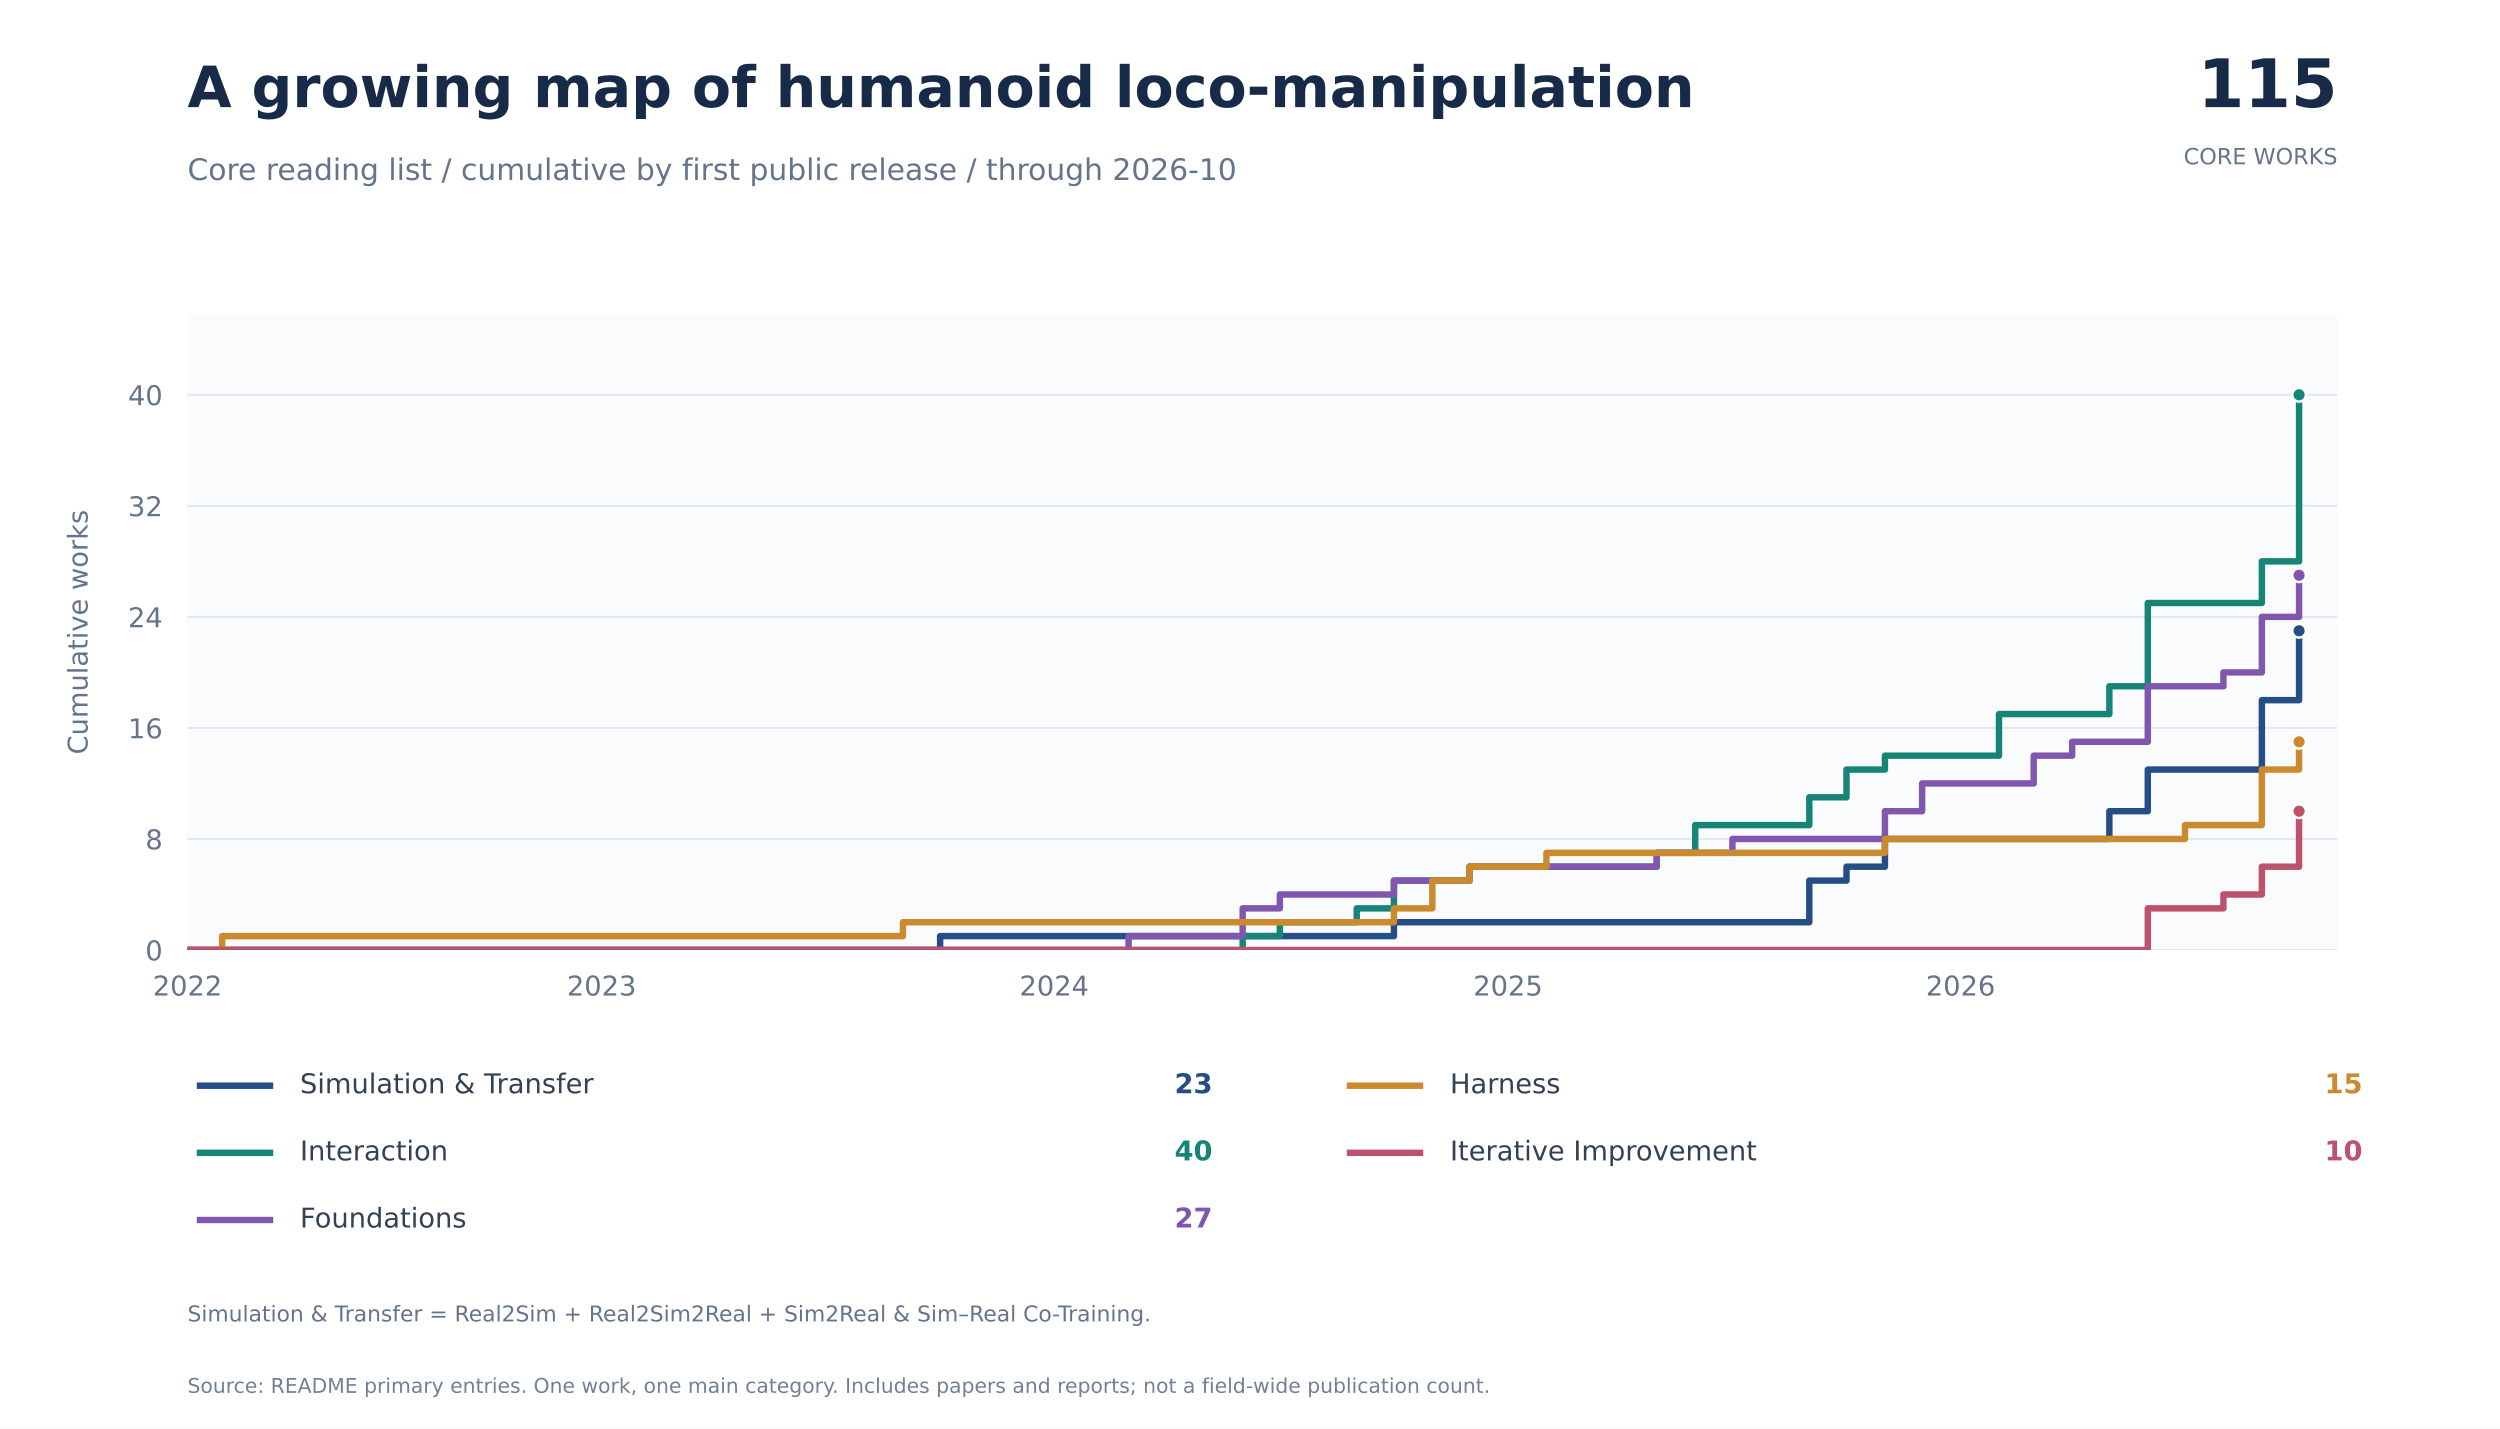
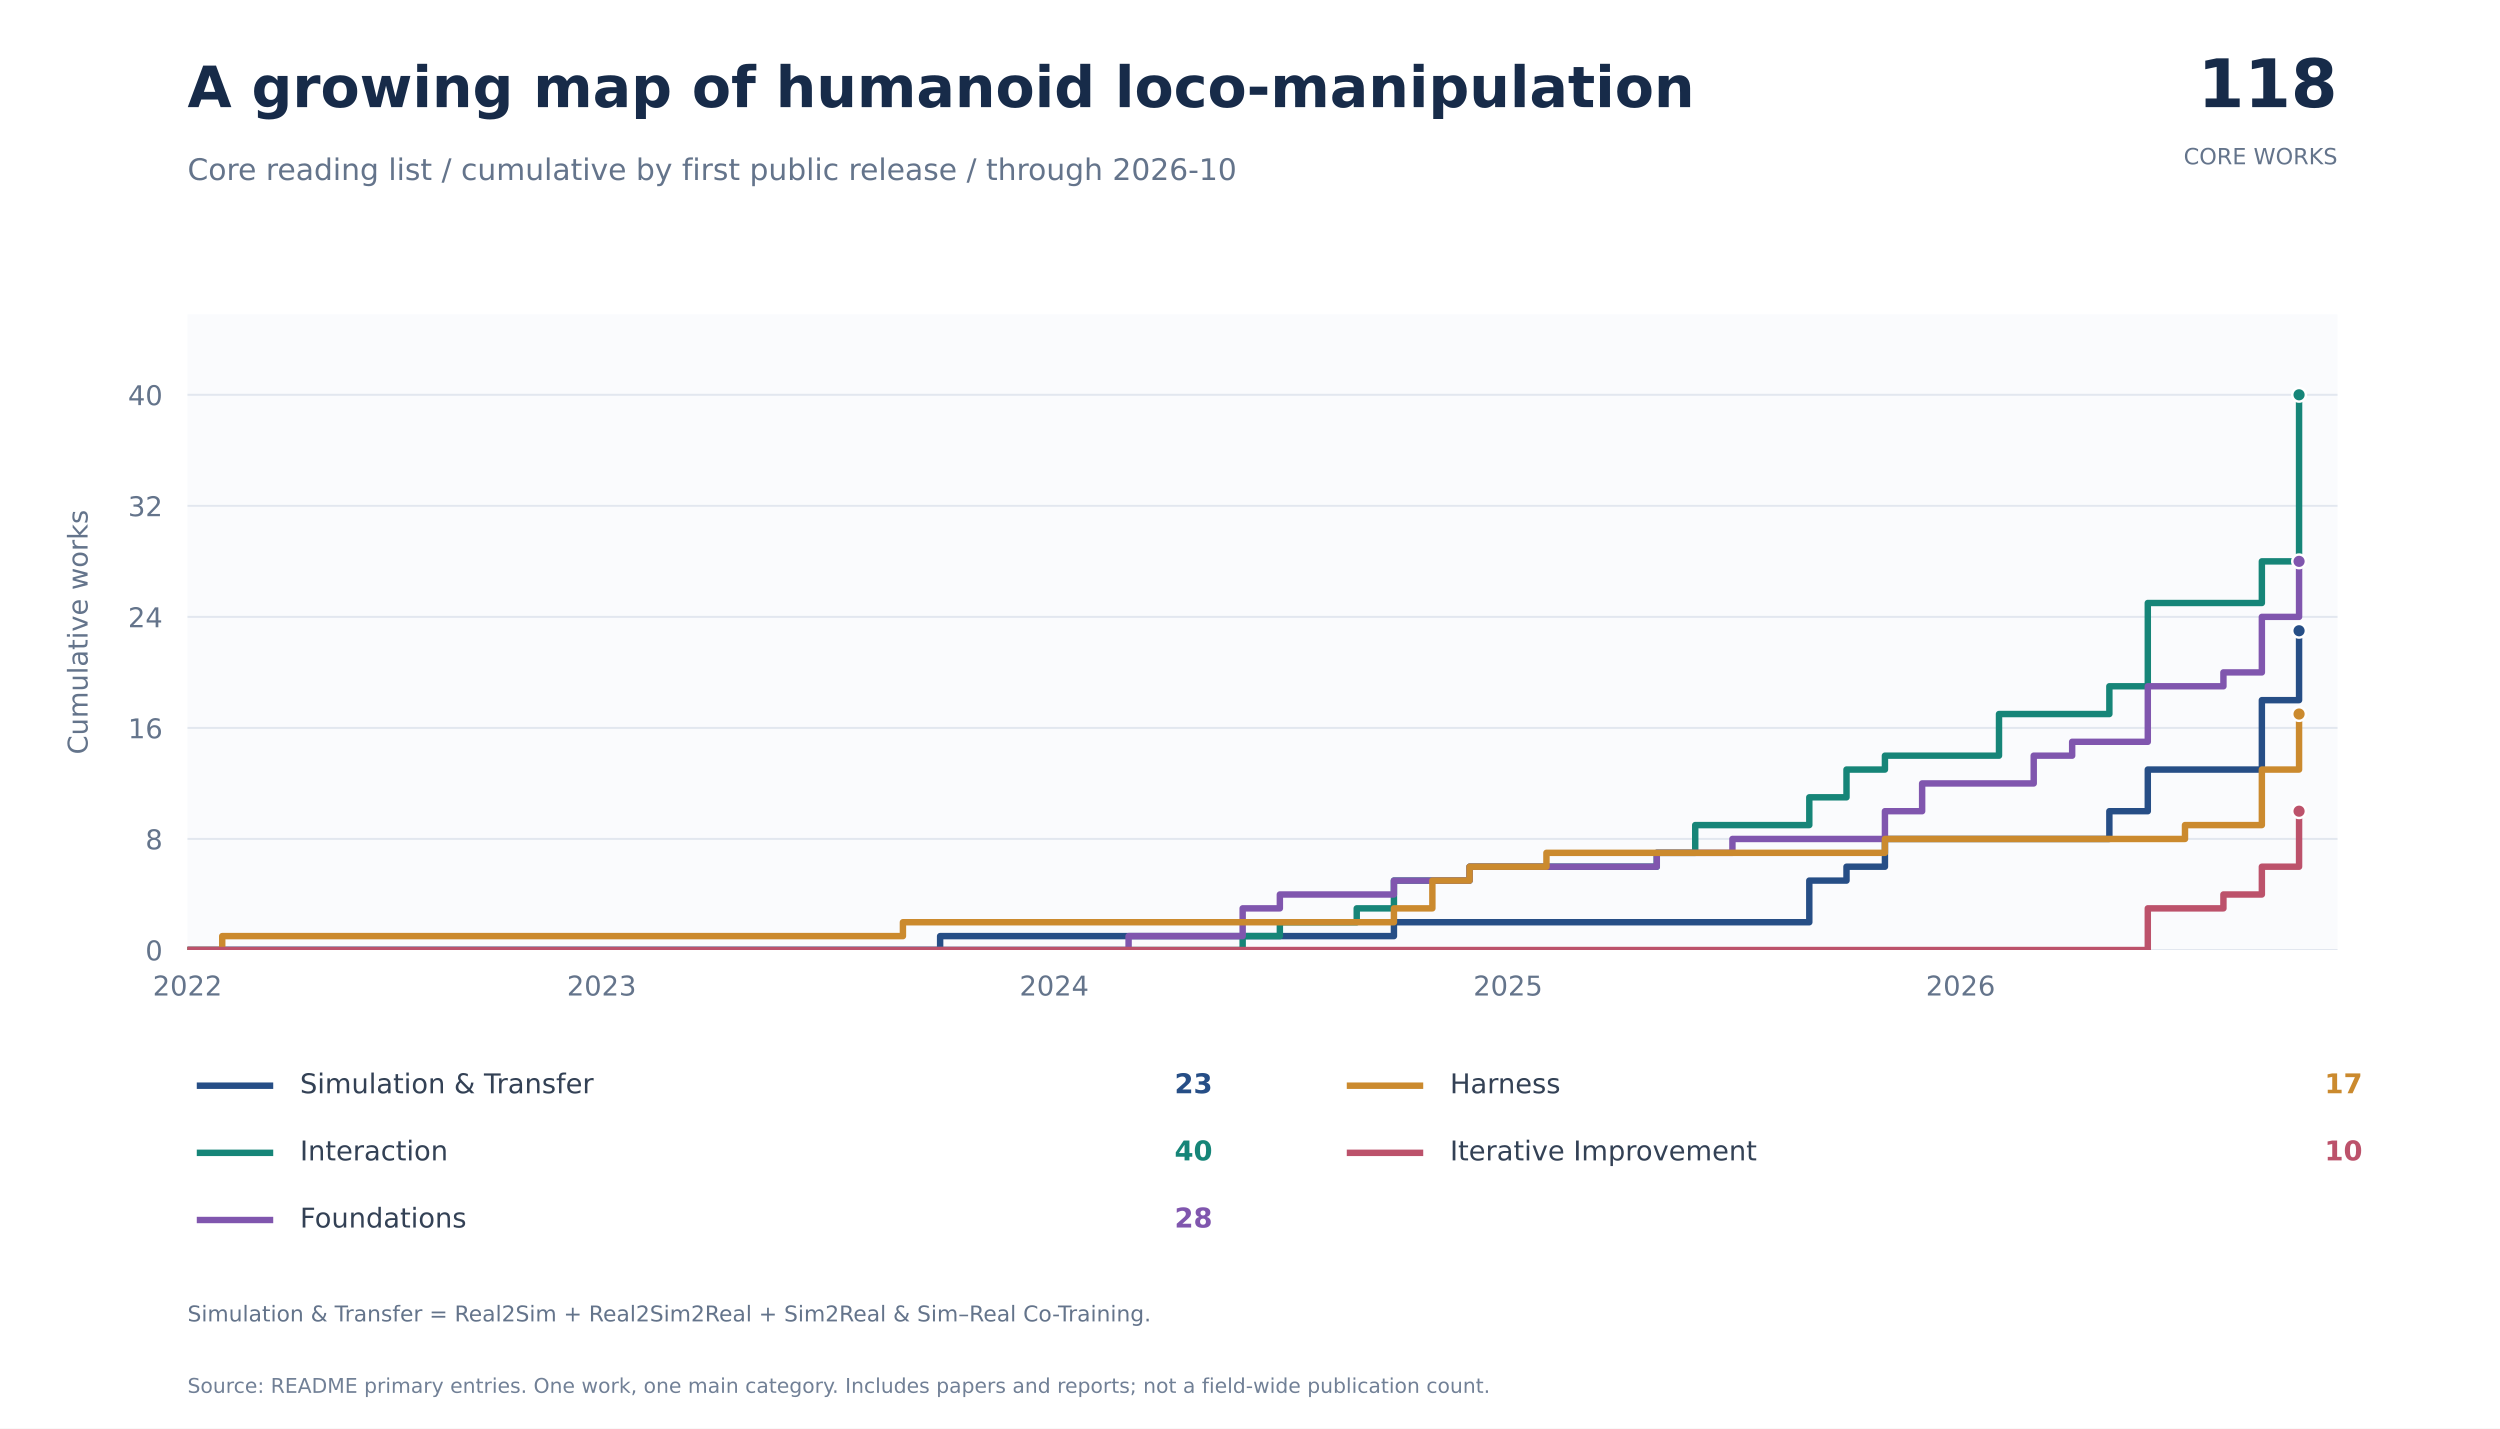
<svg xmlns="http://www.w3.org/2000/svg" xmlns:xlink="http://www.w3.org/1999/xlink" width="1008pt" height="576pt" viewBox="0 0 1008 576" version="1.1">
  <defs>
    <style type="text/css">*{stroke-linejoin: round; stroke-linecap: butt}</style>
  </defs>
  <g id="figure_1">
    <g id="patch_1">
      <path d="M 0 576  L 1008 576  L 1008 0  L 0 0  z " style="fill: #ffffff" />
    </g>
    <g id="axes_1">
      <g id="patch_2">
        <path d="M 75.6 383.04  L 942.48 383.04  L 942.48 126.72  L 75.6 126.72  z " style="fill: #fafbfd" />
      </g>
      <g id="matplotlib.axis_1">
        <g id="xtick_1">
          <g id="line2d_1" />
          <g id="text_1">
            <text style="font-size: 11px; font-family: 'DejaVu Sans'; text-anchor: middle; fill: #64748b" x="75.6" y="401.398" transform="rotate(-0 75.6 401.3983)">2022</text>
          </g>
        </g>
        <g id="xtick_2">
          <g id="line2d_2" />
          <g id="text_2">
            <text style="font-size: 11px; font-family: 'DejaVu Sans'; text-anchor: middle; fill: #64748b" x="242.577" y="401.398" transform="rotate(-0 242.5769 401.3983)">2023</text>
          </g>
        </g>
        <g id="xtick_3">
          <g id="line2d_3" />
          <g id="text_3">
            <text style="font-size: 11px; font-family: 'DejaVu Sans'; text-anchor: middle; fill: #64748b" x="425.052" y="401.398" transform="rotate(-0 425.0516 401.3983)">2024</text>
          </g>
        </g>
        <g id="xtick_4">
          <g id="line2d_4" />
          <g id="text_4">
            <text style="font-size: 11px; font-family: 'DejaVu Sans'; text-anchor: middle; fill: #64748b" x="608.026" y="401.398" transform="rotate(-0 608.0263 401.3983)">2025</text>
          </g>
        </g>
        <g id="xtick_5">
          <g id="line2d_5" />
          <g id="text_5">
            <text style="font-size: 11px; font-family: 'DejaVu Sans'; text-anchor: middle; fill: #64748b" x="790.501" y="401.398" transform="rotate(-0 790.501 401.3983)">2026</text>
          </g>
        </g>
        <g id="xtick_6">
          <g id="line2d_6" />
        </g>
        <g id="xtick_7">
          <g id="line2d_7" />
        </g>
        <g id="xtick_8">
          <g id="line2d_8" />
        </g>
        <g id="xtick_9">
          <g id="line2d_9" />
        </g>
        <g id="xtick_10">
          <g id="line2d_10" />
        </g>
        <g id="xtick_11">
          <g id="line2d_11" />
        </g>
        <g id="xtick_12">
          <g id="line2d_12" />
        </g>
        <g id="xtick_13">
          <g id="line2d_13" />
        </g>
        <g id="xtick_14">
          <g id="line2d_14" />
        </g>
        <g id="xtick_15">
          <g id="line2d_15" />
        </g>
        <g id="xtick_16">
          <g id="line2d_16" />
        </g>
        <g id="xtick_17">
          <g id="line2d_17" />
        </g>
        <g id="xtick_18">
          <g id="line2d_18" />
        </g>
        <g id="xtick_19">
          <g id="line2d_19" />
        </g>
        <g id="xtick_20">
          <g id="line2d_20" />
        </g>
      </g>
      <g id="matplotlib.axis_2">
        <g id="ytick_1">
          <g id="line2d_21">
            <path d="M 75.6 383.04  L 942.48 383.04  " clip-path="url(#p5ae905d9d2)" style="fill: none; stroke: #e2e7ef; stroke-width: 0.8; stroke-linecap: square" />
          </g>
          <g id="line2d_22" />
          <g id="text_6">
            <text style="font-size: 11px; font-family: 'DejaVu Sans'; text-anchor: end; fill: #64748b" x="65.6" y="387.219" transform="rotate(-0 65.6 387.2191)">0</text>
          </g>
        </g>
        <g id="ytick_2">
          <g id="line2d_23">
            <path d="M 75.6 338.268  L 942.48 338.268  " clip-path="url(#p5ae905d9d2)" style="fill: none; stroke: #e2e7ef; stroke-width: 0.8; stroke-linecap: square" />
          </g>
          <g id="line2d_24" />
          <g id="text_7">
            <text style="font-size: 11px; font-family: 'DejaVu Sans'; text-anchor: end; fill: #64748b" x="65.6" y="342.447" transform="rotate(-0 65.6 342.4471)">8</text>
          </g>
        </g>
        <g id="ytick_3">
          <g id="line2d_25">
            <path d="M 75.6 293.496  L 942.48 293.496  " clip-path="url(#p5ae905d9d2)" style="fill: none; stroke: #e2e7ef; stroke-width: 0.8; stroke-linecap: square" />
          </g>
          <g id="line2d_26" />
          <g id="text_8">
            <text style="font-size: 11px; font-family: 'DejaVu Sans'; text-anchor: end; fill: #64748b" x="65.6" y="297.675" transform="rotate(-0 65.6 297.675)">16</text>
          </g>
        </g>
        <g id="ytick_4">
          <g id="line2d_27">
            <path d="M 75.6 248.724  L 942.48 248.724  " clip-path="url(#p5ae905d9d2)" style="fill: none; stroke: #e2e7ef; stroke-width: 0.8; stroke-linecap: square" />
          </g>
          <g id="line2d_28" />
          <g id="text_9">
            <text style="font-size: 11px; font-family: 'DejaVu Sans'; text-anchor: end; fill: #64748b" x="65.6" y="252.903" transform="rotate(-0 65.6 252.903)">24</text>
          </g>
        </g>
        <g id="ytick_5">
          <g id="line2d_29">
            <path d="M 75.6 203.952  L 942.48 203.952  " clip-path="url(#p5ae905d9d2)" style="fill: none; stroke: #e2e7ef; stroke-width: 0.8; stroke-linecap: square" />
          </g>
          <g id="line2d_30" />
          <g id="text_10">
            <text style="font-size: 11px; font-family: 'DejaVu Sans'; text-anchor: end; fill: #64748b" x="65.6" y="208.131" transform="rotate(-0 65.6 208.1309)">32</text>
          </g>
        </g>
        <g id="ytick_6">
          <g id="line2d_31">
            <path d="M 75.6 159.18  L 942.48 159.18  " clip-path="url(#p5ae905d9d2)" style="fill: none; stroke: #e2e7ef; stroke-width: 0.8; stroke-linecap: square" />
          </g>
          <g id="line2d_32" />
          <g id="text_11">
            <text style="font-size: 11px; font-family: 'DejaVu Sans'; text-anchor: end; fill: #64748b" x="65.6" y="163.359" transform="rotate(-0 65.6 163.3589)">40</text>
          </g>
        </g>
        <g id="text_12">
          <text style="font-size: 11px; font-family: 'DejaVu Sans'; text-anchor: middle; fill: #64748b" x="35.315" y="254.88" transform="rotate(-90 35.31484 254.88)">Cumulative works</text>
        </g>
      </g>
      <g id="line2d_33">
        <path d="M 75.6 383.04  L 89.598 383.04  L 89.598 383.04  L 105.096 383.04  L 105.096 383.04  L 120.094 383.04  L 120.094 383.04  L 135.592 383.04  L 135.592 383.04  L 150.59 383.04  L 150.59 383.04  L 166.087 383.04  L 166.087 383.04  L 181.585 383.04  L 181.585 383.04  L 196.583 383.04  L 196.583 383.04  L 212.081 383.04  L 212.081 383.04  L 227.079 383.04  L 227.079 383.04  L 242.577 383.04  L 242.577 383.04  L 258.075 383.04  L 258.075 383.04  L 272.073 383.04  L 272.073 383.04  L 287.571 383.04  L 287.571 383.04  L 302.569 383.04  L 302.569 383.04  L 318.066 383.04  L 318.066 383.04  L 333.064 383.04  L 333.064 383.04  L 348.562 383.04  L 348.562 383.04  L 364.06 383.04  L 364.06 383.04  L 379.058 383.04  L 379.058 377.443  L 394.556 377.443  L 394.556 377.443  L 409.554 377.443  L 409.554 377.443  L 425.052 377.443  L 425.052 377.443  L 440.549 377.443  L 440.549 377.443  L 455.047 377.443  L 455.047 377.443  L 470.545 377.443  L 470.545 377.443  L 485.543 377.443  L 485.543 377.443  L 501.041 377.443  L 501.041 377.443  L 516.039 377.443  L 516.039 377.443  L 531.537 377.443  L 531.537 377.443  L 547.035 377.443  L 547.035 377.443  L 562.033 377.443  L 562.033 371.847  L 577.531 371.847  L 577.531 371.847  L 592.528 371.847  L 592.528 371.847  L 608.026 371.847  L 608.026 371.847  L 623.524 371.847  L 623.524 371.847  L 637.522 371.847  L 637.522 371.847  L 653.02 371.847  L 653.02 371.847  L 668.018 371.847  L 668.018 371.847  L 683.516 371.847  L 683.516 371.847  L 698.514 371.847  L 698.514 371.847  L 714.012 371.847  L 714.012 371.847  L 729.509 371.847  L 729.509 355.057  L 744.507 355.057  L 744.507 349.461  L 760.005 349.461  L 760.005 338.268  L 775.003 338.268  L 775.003 338.268  L 790.501 338.268  L 790.501 338.268  L 805.999 338.268  L 805.999 338.268  L 819.997 338.268  L 819.997 338.268  L 835.495 338.268  L 835.495 338.268  L 850.493 338.268  L 850.493 327.075  L 865.991 327.075  L 865.991 310.285  L 880.989 310.285  L 880.989 310.285  L 896.486 310.285  L 896.486 310.285  L 911.984 310.285  L 911.984 282.303  L 926.982 282.303  L 926.982 254.32  " clip-path="url(#p5ae905d9d2)" style="fill: none; stroke: #264e86; stroke-width: 2.6; stroke-linecap: square" />
      </g>
      <g id="line2d_34">
        <path d="M 75.6 383.04  L 89.598 383.04  L 89.598 383.04  L 105.096 383.04  L 105.096 383.04  L 120.094 383.04  L 120.094 383.04  L 135.592 383.04  L 135.592 383.04  L 150.59 383.04  L 150.59 383.04  L 166.087 383.04  L 166.087 383.04  L 181.585 383.04  L 181.585 383.04  L 196.583 383.04  L 196.583 383.04  L 212.081 383.04  L 212.081 383.04  L 227.079 383.04  L 227.079 383.04  L 242.577 383.04  L 242.577 383.04  L 258.075 383.04  L 258.075 383.04  L 272.073 383.04  L 272.073 383.04  L 287.571 383.04  L 287.571 383.04  L 302.569 383.04  L 302.569 383.04  L 318.066 383.04  L 318.066 383.04  L 333.064 383.04  L 333.064 383.04  L 348.562 383.04  L 348.562 383.04  L 364.06 383.04  L 364.06 383.04  L 379.058 383.04  L 379.058 383.04  L 394.556 383.04  L 394.556 383.04  L 409.554 383.04  L 409.554 383.04  L 425.052 383.04  L 425.052 383.04  L 440.549 383.04  L 440.549 383.04  L 455.047 383.04  L 455.047 383.04  L 470.545 383.04  L 470.545 383.04  L 485.543 383.04  L 485.543 383.04  L 501.041 383.04  L 501.041 377.443  L 516.039 377.443  L 516.039 371.847  L 531.537 371.847  L 531.537 371.847  L 547.035 371.847  L 547.035 366.25  L 562.033 366.25  L 562.033 355.057  L 577.531 355.057  L 577.531 355.057  L 592.528 355.057  L 592.528 349.461  L 608.026 349.461  L 608.026 349.461  L 623.524 349.461  L 623.524 349.461  L 637.522 349.461  L 637.522 349.461  L 653.02 349.461  L 653.02 349.461  L 668.018 349.461  L 668.018 343.864  L 683.516 343.864  L 683.516 332.671  L 698.514 332.671  L 698.514 332.671  L 714.012 332.671  L 714.012 332.671  L 729.509 332.671  L 729.509 321.478  L 744.507 321.478  L 744.507 310.285  L 760.005 310.285  L 760.005 304.689  L 775.003 304.689  L 775.003 304.689  L 790.501 304.689  L 790.501 304.689  L 805.999 304.689  L 805.999 287.899  L 819.997 287.899  L 819.997 287.899  L 835.495 287.899  L 835.495 287.899  L 850.493 287.899  L 850.493 276.706  L 865.991 276.706  L 865.991 243.127  L 880.989 243.127  L 880.989 243.127  L 896.486 243.127  L 896.486 243.127  L 911.984 243.127  L 911.984 226.338  L 926.982 226.338  L 926.982 159.18  " clip-path="url(#p5ae905d9d2)" style="fill: none; stroke: #168578; stroke-width: 2.6; stroke-linecap: square" />
      </g>
      <g id="line2d_35">
-         <path d="M 75.6 383.04  L 89.598 383.04  L 89.598 383.04  L 105.096 383.04  L 105.096 383.04  L 120.094 383.04  L 120.094 383.04  L 135.592 383.04  L 135.592 383.04  L 150.59 383.04  L 150.59 383.04  L 166.087 383.04  L 166.087 383.04  L 181.585 383.04  L 181.585 383.04  L 196.583 383.04  L 196.583 383.04  L 212.081 383.04  L 212.081 383.04  L 227.079 383.04  L 227.079 383.04  L 242.577 383.04  L 242.577 383.04  L 258.075 383.04  L 258.075 383.04  L 272.073 383.04  L 272.073 383.04  L 287.571 383.04  L 287.571 383.04  L 302.569 383.04  L 302.569 383.04  L 318.066 383.04  L 318.066 383.04  L 333.064 383.04  L 333.064 383.04  L 348.562 383.04  L 348.562 383.04  L 364.06 383.04  L 364.06 383.04  L 379.058 383.04  L 379.058 383.04  L 394.556 383.04  L 394.556 383.04  L 409.554 383.04  L 409.554 383.04  L 425.052 383.04  L 425.052 383.04  L 440.549 383.04  L 440.549 383.04  L 455.047 383.04  L 455.047 377.443  L 470.545 377.443  L 470.545 377.443  L 485.543 377.443  L 485.543 377.443  L 501.041 377.443  L 501.041 366.25  L 516.039 366.25  L 516.039 360.654  L 531.537 360.654  L 531.537 360.654  L 547.035 360.654  L 547.035 360.654  L 562.033 360.654  L 562.033 355.057  L 577.531 355.057  L 577.531 355.057  L 592.528 355.057  L 592.528 349.461  L 608.026 349.461  L 608.026 349.461  L 623.524 349.461  L 623.524 349.461  L 637.522 349.461  L 637.522 349.461  L 653.02 349.461  L 653.02 349.461  L 668.018 349.461  L 668.018 343.864  L 683.516 343.864  L 683.516 343.864  L 698.514 343.864  L 698.514 338.268  L 714.012 338.268  L 714.012 338.268  L 729.509 338.268  L 729.509 338.268  L 744.507 338.268  L 744.507 338.268  L 760.005 338.268  L 760.005 327.075  L 775.003 327.075  L 775.003 315.882  L 790.501 315.882  L 790.501 315.882  L 805.999 315.882  L 805.999 315.882  L 819.997 315.882  L 819.997 304.689  L 835.495 304.689  L 835.495 299.092  L 850.493 299.092  L 850.493 299.092  L 865.991 299.092  L 865.991 276.706  L 880.989 276.706  L 880.989 276.706  L 896.486 276.706  L 896.486 271.11  L 911.984 271.11  L 911.984 248.724  L 926.982 248.724  L 926.982 231.934  " clip-path="url(#p5ae905d9d2)" style="fill: none; stroke: #8056ae; stroke-width: 2.6; stroke-linecap: square" />
+         <path d="M 75.6 383.04  L 89.598 383.04  L 89.598 383.04  L 105.096 383.04  L 105.096 383.04  L 120.094 383.04  L 120.094 383.04  L 135.592 383.04  L 135.592 383.04  L 150.59 383.04  L 150.59 383.04  L 166.087 383.04  L 166.087 383.04  L 181.585 383.04  L 181.585 383.04  L 196.583 383.04  L 196.583 383.04  L 212.081 383.04  L 212.081 383.04  L 227.079 383.04  L 227.079 383.04  L 242.577 383.04  L 242.577 383.04  L 258.075 383.04  L 258.075 383.04  L 272.073 383.04  L 272.073 383.04  L 287.571 383.04  L 287.571 383.04  L 302.569 383.04  L 302.569 383.04  L 318.066 383.04  L 318.066 383.04  L 333.064 383.04  L 333.064 383.04  L 348.562 383.04  L 348.562 383.04  L 364.06 383.04  L 364.06 383.04  L 379.058 383.04  L 379.058 383.04  L 394.556 383.04  L 394.556 383.04  L 409.554 383.04  L 409.554 383.04  L 425.052 383.04  L 425.052 383.04  L 440.549 383.04  L 440.549 383.04  L 455.047 383.04  L 455.047 377.443  L 470.545 377.443  L 470.545 377.443  L 485.543 377.443  L 485.543 377.443  L 501.041 377.443  L 501.041 366.25  L 516.039 366.25  L 516.039 360.654  L 531.537 360.654  L 531.537 360.654  L 547.035 360.654  L 547.035 360.654  L 562.033 360.654  L 562.033 355.057  L 577.531 355.057  L 577.531 355.057  L 592.528 355.057  L 592.528 349.461  L 608.026 349.461  L 608.026 349.461  L 623.524 349.461  L 623.524 349.461  L 637.522 349.461  L 637.522 349.461  L 653.02 349.461  L 653.02 349.461  L 668.018 349.461  L 668.018 343.864  L 683.516 343.864  L 683.516 343.864  L 698.514 343.864  L 698.514 338.268  L 714.012 338.268  L 714.012 338.268  L 729.509 338.268  L 729.509 338.268  L 744.507 338.268  L 744.507 338.268  L 760.005 338.268  L 760.005 327.075  L 775.003 327.075  L 775.003 315.882  L 790.501 315.882  L 790.501 315.882  L 805.999 315.882  L 805.999 315.882  L 819.997 315.882  L 819.997 304.689  L 835.495 304.689  L 835.495 299.092  L 850.493 299.092  L 850.493 299.092  L 865.991 299.092  L 865.991 276.706  L 880.989 276.706  L 880.989 276.706  L 896.486 276.706  L 896.486 271.11  L 911.984 271.11  L 911.984 248.724  L 926.982 248.724  L 926.982 226.338  " clip-path="url(#p5ae905d9d2)" style="fill: none; stroke: #8056ae; stroke-width: 2.6; stroke-linecap: square" />
      </g>
      <g id="line2d_36">
-         <path d="M 75.6 383.04  L 89.598 383.04  L 89.598 377.443  L 105.096 377.443  L 105.096 377.443  L 120.094 377.443  L 120.094 377.443  L 135.592 377.443  L 135.592 377.443  L 150.59 377.443  L 150.59 377.443  L 166.087 377.443  L 166.087 377.443  L 181.585 377.443  L 181.585 377.443  L 196.583 377.443  L 196.583 377.443  L 212.081 377.443  L 212.081 377.443  L 227.079 377.443  L 227.079 377.443  L 242.577 377.443  L 242.577 377.443  L 258.075 377.443  L 258.075 377.443  L 272.073 377.443  L 272.073 377.443  L 287.571 377.443  L 287.571 377.443  L 302.569 377.443  L 302.569 377.443  L 318.066 377.443  L 318.066 377.443  L 333.064 377.443  L 333.064 377.443  L 348.562 377.443  L 348.562 377.443  L 364.06 377.443  L 364.06 371.847  L 379.058 371.847  L 379.058 371.847  L 394.556 371.847  L 394.556 371.847  L 409.554 371.847  L 409.554 371.847  L 425.052 371.847  L 425.052 371.847  L 440.549 371.847  L 440.549 371.847  L 455.047 371.847  L 455.047 371.847  L 470.545 371.847  L 470.545 371.847  L 485.543 371.847  L 485.543 371.847  L 501.041 371.847  L 501.041 371.847  L 516.039 371.847  L 516.039 371.847  L 531.537 371.847  L 531.537 371.847  L 547.035 371.847  L 547.035 371.847  L 562.033 371.847  L 562.033 366.25  L 577.531 366.25  L 577.531 355.057  L 592.528 355.057  L 592.528 349.461  L 608.026 349.461  L 608.026 349.461  L 623.524 349.461  L 623.524 343.864  L 637.522 343.864  L 637.522 343.864  L 653.02 343.864  L 653.02 343.864  L 668.018 343.864  L 668.018 343.864  L 683.516 343.864  L 683.516 343.864  L 698.514 343.864  L 698.514 343.864  L 714.012 343.864  L 714.012 343.864  L 729.509 343.864  L 729.509 343.864  L 744.507 343.864  L 744.507 343.864  L 760.005 343.864  L 760.005 338.268  L 775.003 338.268  L 775.003 338.268  L 790.501 338.268  L 790.501 338.268  L 805.999 338.268  L 805.999 338.268  L 819.997 338.268  L 819.997 338.268  L 835.495 338.268  L 835.495 338.268  L 850.493 338.268  L 850.493 338.268  L 865.991 338.268  L 865.991 338.268  L 880.989 338.268  L 880.989 332.671  L 896.486 332.671  L 896.486 332.671  L 911.984 332.671  L 911.984 310.285  L 926.982 310.285  L 926.982 299.092  " clip-path="url(#p5ae905d9d2)" style="fill: none; stroke: #cb8a2e; stroke-width: 2.6; stroke-linecap: square" />
+         <path d="M 75.6 383.04  L 89.598 383.04  L 89.598 377.443  L 105.096 377.443  L 105.096 377.443  L 120.094 377.443  L 120.094 377.443  L 135.592 377.443  L 135.592 377.443  L 150.59 377.443  L 150.59 377.443  L 166.087 377.443  L 166.087 377.443  L 181.585 377.443  L 181.585 377.443  L 196.583 377.443  L 196.583 377.443  L 212.081 377.443  L 212.081 377.443  L 227.079 377.443  L 227.079 377.443  L 242.577 377.443  L 242.577 377.443  L 258.075 377.443  L 258.075 377.443  L 272.073 377.443  L 272.073 377.443  L 287.571 377.443  L 287.571 377.443  L 302.569 377.443  L 302.569 377.443  L 318.066 377.443  L 318.066 377.443  L 333.064 377.443  L 333.064 377.443  L 348.562 377.443  L 348.562 377.443  L 364.06 377.443  L 364.06 371.847  L 379.058 371.847  L 379.058 371.847  L 394.556 371.847  L 394.556 371.847  L 409.554 371.847  L 409.554 371.847  L 425.052 371.847  L 425.052 371.847  L 440.549 371.847  L 440.549 371.847  L 455.047 371.847  L 455.047 371.847  L 470.545 371.847  L 470.545 371.847  L 485.543 371.847  L 485.543 371.847  L 501.041 371.847  L 501.041 371.847  L 516.039 371.847  L 516.039 371.847  L 531.537 371.847  L 531.537 371.847  L 547.035 371.847  L 547.035 371.847  L 562.033 371.847  L 562.033 366.25  L 577.531 366.25  L 577.531 355.057  L 592.528 355.057  L 592.528 349.461  L 608.026 349.461  L 608.026 349.461  L 623.524 349.461  L 623.524 343.864  L 637.522 343.864  L 637.522 343.864  L 653.02 343.864  L 653.02 343.864  L 668.018 343.864  L 668.018 343.864  L 683.516 343.864  L 683.516 343.864  L 698.514 343.864  L 698.514 343.864  L 714.012 343.864  L 714.012 343.864  L 729.509 343.864  L 729.509 343.864  L 744.507 343.864  L 744.507 343.864  L 760.005 343.864  L 760.005 338.268  L 775.003 338.268  L 775.003 338.268  L 790.501 338.268  L 790.501 338.268  L 805.999 338.268  L 805.999 338.268  L 819.997 338.268  L 819.997 338.268  L 835.495 338.268  L 835.495 338.268  L 850.493 338.268  L 850.493 338.268  L 865.991 338.268  L 865.991 338.268  L 880.989 338.268  L 880.989 332.671  L 896.486 332.671  L 896.486 332.671  L 911.984 332.671  L 911.984 310.285  L 926.982 310.285  L 926.982 287.899  " clip-path="url(#p5ae905d9d2)" style="fill: none; stroke: #cb8a2e; stroke-width: 2.6; stroke-linecap: square" />
      </g>
      <g id="line2d_37">
        <path d="M 75.6 383.04  L 89.598 383.04  L 89.598 383.04  L 105.096 383.04  L 105.096 383.04  L 120.094 383.04  L 120.094 383.04  L 135.592 383.04  L 135.592 383.04  L 150.59 383.04  L 150.59 383.04  L 166.087 383.04  L 166.087 383.04  L 181.585 383.04  L 181.585 383.04  L 196.583 383.04  L 196.583 383.04  L 212.081 383.04  L 212.081 383.04  L 227.079 383.04  L 227.079 383.04  L 242.577 383.04  L 242.577 383.04  L 258.075 383.04  L 258.075 383.04  L 272.073 383.04  L 272.073 383.04  L 287.571 383.04  L 287.571 383.04  L 302.569 383.04  L 302.569 383.04  L 318.066 383.04  L 318.066 383.04  L 333.064 383.04  L 333.064 383.04  L 348.562 383.04  L 348.562 383.04  L 364.06 383.04  L 364.06 383.04  L 379.058 383.04  L 379.058 383.04  L 394.556 383.04  L 394.556 383.04  L 409.554 383.04  L 409.554 383.04  L 425.052 383.04  L 425.052 383.04  L 440.549 383.04  L 440.549 383.04  L 455.047 383.04  L 455.047 383.04  L 470.545 383.04  L 470.545 383.04  L 485.543 383.04  L 485.543 383.04  L 501.041 383.04  L 501.041 383.04  L 516.039 383.04  L 516.039 383.04  L 531.537 383.04  L 531.537 383.04  L 547.035 383.04  L 547.035 383.04  L 562.033 383.04  L 562.033 383.04  L 577.531 383.04  L 577.531 383.04  L 592.528 383.04  L 592.528 383.04  L 608.026 383.04  L 608.026 383.04  L 623.524 383.04  L 623.524 383.04  L 637.522 383.04  L 637.522 383.04  L 653.02 383.04  L 653.02 383.04  L 668.018 383.04  L 668.018 383.04  L 683.516 383.04  L 683.516 383.04  L 698.514 383.04  L 698.514 383.04  L 714.012 383.04  L 714.012 383.04  L 729.509 383.04  L 729.509 383.04  L 744.507 383.04  L 744.507 383.04  L 760.005 383.04  L 760.005 383.04  L 775.003 383.04  L 775.003 383.04  L 790.501 383.04  L 790.501 383.04  L 805.999 383.04  L 805.999 383.04  L 819.997 383.04  L 819.997 383.04  L 835.495 383.04  L 835.495 383.04  L 850.493 383.04  L 850.493 383.04  L 865.991 383.04  L 865.991 366.25  L 880.989 366.25  L 880.989 366.25  L 896.486 366.25  L 896.486 360.654  L 911.984 360.654  L 911.984 349.461  L 926.982 349.461  L 926.982 327.075  " clip-path="url(#p5ae905d9d2)" style="fill: none; stroke: #bc526b; stroke-width: 2.6; stroke-linecap: square" />
      </g>
      <g id="line2d_38">
        <defs>
          <path id="m63bd750285" d="M 0 2.75  C 0.729 2.75 1.429 2.46 1.945 1.945  C 2.46 1.429 2.75 0.729 2.75 0  C 2.75 -0.729 2.46 -1.429 1.945 -1.945  C 1.429 -2.46 0.729 -2.75 0 -2.75  C -0.729 -2.75 -1.429 -2.46 -1.945 -1.945  C -2.46 -1.429 -2.75 -0.729 -2.75 0  C -2.75 0.729 -2.46 1.429 -1.945 1.945  C -1.429 2.46 -0.729 2.75 0 2.75  z " style="stroke: #ffffff" />
        </defs>
        <g clip-path="url(#p5ae905d9d2)">
          <use xlink:href="#m63bd750285" x="926.982" y="254.32" style="fill: #264e86; stroke: #ffffff" />
        </g>
      </g>
      <g id="line2d_39">
        <defs>
          <path id="m50494bccf2" d="M 0 2.75  C 0.729 2.75 1.429 2.46 1.945 1.945  C 2.46 1.429 2.75 0.729 2.75 0  C 2.75 -0.729 2.46 -1.429 1.945 -1.945  C 1.429 -2.46 0.729 -2.75 0 -2.75  C -0.729 -2.75 -1.429 -2.46 -1.945 -1.945  C -2.46 -1.429 -2.75 -0.729 -2.75 0  C -2.75 0.729 -2.46 1.429 -1.945 1.945  C -1.429 2.46 -0.729 2.75 0 2.75  z " style="stroke: #ffffff" />
        </defs>
        <g clip-path="url(#p5ae905d9d2)">
          <use xlink:href="#m50494bccf2" x="926.982" y="159.18" style="fill: #168578; stroke: #ffffff" />
        </g>
      </g>
      <g id="line2d_40">
        <defs>
          <path id="m8d0396ce1b" d="M 0 2.75  C 0.729 2.75 1.429 2.46 1.945 1.945  C 2.46 1.429 2.75 0.729 2.75 0  C 2.75 -0.729 2.46 -1.429 1.945 -1.945  C 1.429 -2.46 0.729 -2.75 0 -2.75  C -0.729 -2.75 -1.429 -2.46 -1.945 -1.945  C -2.46 -1.429 -2.75 -0.729 -2.75 0  C -2.75 0.729 -2.46 1.429 -1.945 1.945  C -1.429 2.46 -0.729 2.75 0 2.75  z " style="stroke: #ffffff" />
        </defs>
        <g clip-path="url(#p5ae905d9d2)">
-           <use xlink:href="#m8d0396ce1b" x="926.982" y="231.934" style="fill: #8056ae; stroke: #ffffff" />
+           <use xlink:href="#m8d0396ce1b" x="926.982" y="226.338" style="fill: #8056ae; stroke: #ffffff" />
        </g>
      </g>
      <g id="line2d_41">
        <defs>
          <path id="m152ec8ed35" d="M 0 2.75  C 0.729 2.75 1.429 2.46 1.945 1.945  C 2.46 1.429 2.75 0.729 2.75 0  C 2.75 -0.729 2.46 -1.429 1.945 -1.945  C 1.429 -2.46 0.729 -2.75 0 -2.75  C -0.729 -2.75 -1.429 -2.46 -1.945 -1.945  C -2.46 -1.429 -2.75 -0.729 -2.75 0  C -2.75 0.729 -2.46 1.429 -1.945 1.945  C -1.429 2.46 -0.729 2.75 0 2.75  z " style="stroke: #ffffff" />
        </defs>
        <g clip-path="url(#p5ae905d9d2)">
-           <use xlink:href="#m152ec8ed35" x="926.982" y="299.092" style="fill: #cb8a2e; stroke: #ffffff" />
+           <use xlink:href="#m152ec8ed35" x="926.982" y="287.899" style="fill: #cb8a2e; stroke: #ffffff" />
        </g>
      </g>
      <g id="line2d_42">
        <defs>
          <path id="mf0dee49bab" d="M 0 2.75  C 0.729 2.75 1.429 2.46 1.945 1.945  C 2.46 1.429 2.75 0.729 2.75 0  C 2.75 -0.729 2.46 -1.429 1.945 -1.945  C 1.429 -2.46 0.729 -2.75 0 -2.75  C -0.729 -2.75 -1.429 -2.46 -1.945 -1.945  C -2.46 -1.429 -2.75 -0.729 -2.75 0  C -2.75 0.729 -2.46 1.429 -1.945 1.945  C -1.429 2.46 -0.729 2.75 0 2.75  z " style="stroke: #ffffff" />
        </defs>
        <g clip-path="url(#p5ae905d9d2)">
          <use xlink:href="#mf0dee49bab" x="926.982" y="327.075" style="fill: #bc526b; stroke: #ffffff" />
        </g>
      </g>
    </g>
    <g id="line2d_43">
      <path d="M 80.64 437.76  L 108.864 437.76  " style="fill: none; stroke: #264e86; stroke-width: 2.6; stroke-linecap: square" />
    </g>
    <g id="line2d_44">
      <path d="M 80.64 464.832  L 108.864 464.832  " style="fill: none; stroke: #168578; stroke-width: 2.6; stroke-linecap: square" />
    </g>
    <g id="line2d_45">
      <path d="M 80.64 491.904  L 108.864 491.904  " style="fill: none; stroke: #8056ae; stroke-width: 2.6; stroke-linecap: square" />
    </g>
    <g id="line2d_46">
      <path d="M 544.32 437.76  L 572.544 437.76  " style="fill: none; stroke: #cb8a2e; stroke-width: 2.6; stroke-linecap: square" />
    </g>
    <g id="line2d_47">
      <path d="M 544.32 464.832  L 572.544 464.832  " style="fill: none; stroke: #bc526b; stroke-width: 2.6; stroke-linecap: square" />
    </g>
    <g id="text_13">
      <text style="font-weight: 700; font-size: 23px; font-family: 'DejaVu Sans'; text-anchor: start; fill: #172b49" x="75.6" y="43.2" transform="rotate(-0 75.6 43.2)">A growing map of humanoid loco-manipulation</text>
    </g>
    <g id="text_14">
      <text style="font-size: 12px; font-family: 'DejaVu Sans'; text-anchor: start; fill: #64748b" x="75.6" y="72.576" transform="rotate(-0 75.6 72.576)">Core reading list  /  cumulative by first public release  /  through 2026-10</text>
    </g>
    <g id="text_15">
-       <text style="font-weight: 700; font-size: 27px; font-family: 'DejaVu Sans'; text-anchor: end; fill: #172b49" x="942.48" y="43.2" transform="rotate(-0 942.48 43.2)">115</text>
+       <text style="font-weight: 700; font-size: 27px; font-family: 'DejaVu Sans'; text-anchor: end; fill: #172b49" x="942.48" y="43.2" transform="rotate(-0 942.48 43.2)">118</text>
    </g>
    <g id="text_16">
      <text style="font-size: 9px; font-family: 'DejaVu Sans'; text-anchor: end; fill: #64748b" x="942.48" y="66.24" transform="rotate(-0 942.48 66.24)">CORE WORKS</text>
    </g>
    <g id="text_17">
      <text style="font-size: 11px; font-family: 'DejaVu Sans'; text-anchor: start; fill: #334155" x="120.96" y="440.795" transform="rotate(-0 120.96 440.7953)">Simulation &amp; Transfer</text>
    </g>
    <g id="text_18">
      <text style="font-weight: 700; font-size: 11px; font-family: 'DejaVu Sans'; text-anchor: end; fill: #264e86" x="488.88" y="440.795" transform="rotate(-0 488.88 440.7953)">23</text>
    </g>
    <g id="text_19">
      <text style="font-size: 11px; font-family: 'DejaVu Sans'; text-anchor: start; fill: #334155" x="120.96" y="467.867" transform="rotate(-0 120.96 467.8673)">Interaction</text>
    </g>
    <g id="text_20">
      <text style="font-weight: 700; font-size: 11px; font-family: 'DejaVu Sans'; text-anchor: end; fill: #168578" x="488.88" y="467.867" transform="rotate(-0 488.88 467.8673)">40</text>
    </g>
    <g id="text_21">
      <text style="font-size: 11px; font-family: 'DejaVu Sans'; text-anchor: start; fill: #334155" x="120.96" y="494.939" transform="rotate(-0 120.96 494.9393)">Foundations</text>
    </g>
    <g id="text_22">
-       <text style="font-weight: 700; font-size: 11px; font-family: 'DejaVu Sans'; text-anchor: end; fill: #8056ae" x="488.88" y="494.939" transform="rotate(-0 488.88 494.9393)">27</text>
+       <text style="font-weight: 700; font-size: 11px; font-family: 'DejaVu Sans'; text-anchor: end; fill: #8056ae" x="488.88" y="494.939" transform="rotate(-0 488.88 494.9393)">28</text>
    </g>
    <g id="text_23">
      <text style="font-size: 11px; font-family: 'DejaVu Sans'; text-anchor: start; fill: #334155" x="584.64" y="440.795" transform="rotate(-0 584.64 440.7953)">Harness</text>
    </g>
    <g id="text_24">
-       <text style="font-weight: 700; font-size: 11px; font-family: 'DejaVu Sans'; text-anchor: end; fill: #cb8a2e" x="952.56" y="440.795" transform="rotate(-0 952.56 440.7953)">15</text>
+       <text style="font-weight: 700; font-size: 11px; font-family: 'DejaVu Sans'; text-anchor: end; fill: #cb8a2e" x="952.56" y="440.795" transform="rotate(-0 952.56 440.7953)">17</text>
    </g>
    <g id="text_25">
      <text style="font-size: 11px; font-family: 'DejaVu Sans'; text-anchor: start; fill: #334155" x="584.64" y="467.867" transform="rotate(-0 584.64 467.8673)">Iterative Improvement</text>
    </g>
    <g id="text_26">
      <text style="font-weight: 700; font-size: 11px; font-family: 'DejaVu Sans'; text-anchor: end; fill: #bc526b" x="952.56" y="467.867" transform="rotate(-0 952.56 467.8673)">10</text>
    </g>
    <g id="text_27">
      <text style="font-size: 8.8px; font-family: 'DejaVu Sans'; text-anchor: start; fill: #64748b" x="75.6" y="532.8" transform="rotate(-0 75.6 532.8)">Simulation &amp; Transfer = Real2Sim + Real2Sim2Real + Sim2Real &amp; Sim–Real Co-Training.</text>
    </g>
    <g id="text_28">
      <text style="font-size: 8.2px; font-family: 'DejaVu Sans'; text-anchor: start; fill: #718096" x="75.6" y="561.6" transform="rotate(-0 75.6 561.6)">Source: README primary entries. One work, one main category. Includes papers and reports; not a field-wide publication count.</text>
    </g>
  </g>
  <defs>
    <clipPath id="p5ae905d9d2">
      <rect x="75.6" y="126.72" width="866.88" height="256.32" />
    </clipPath>
  </defs>
</svg>
